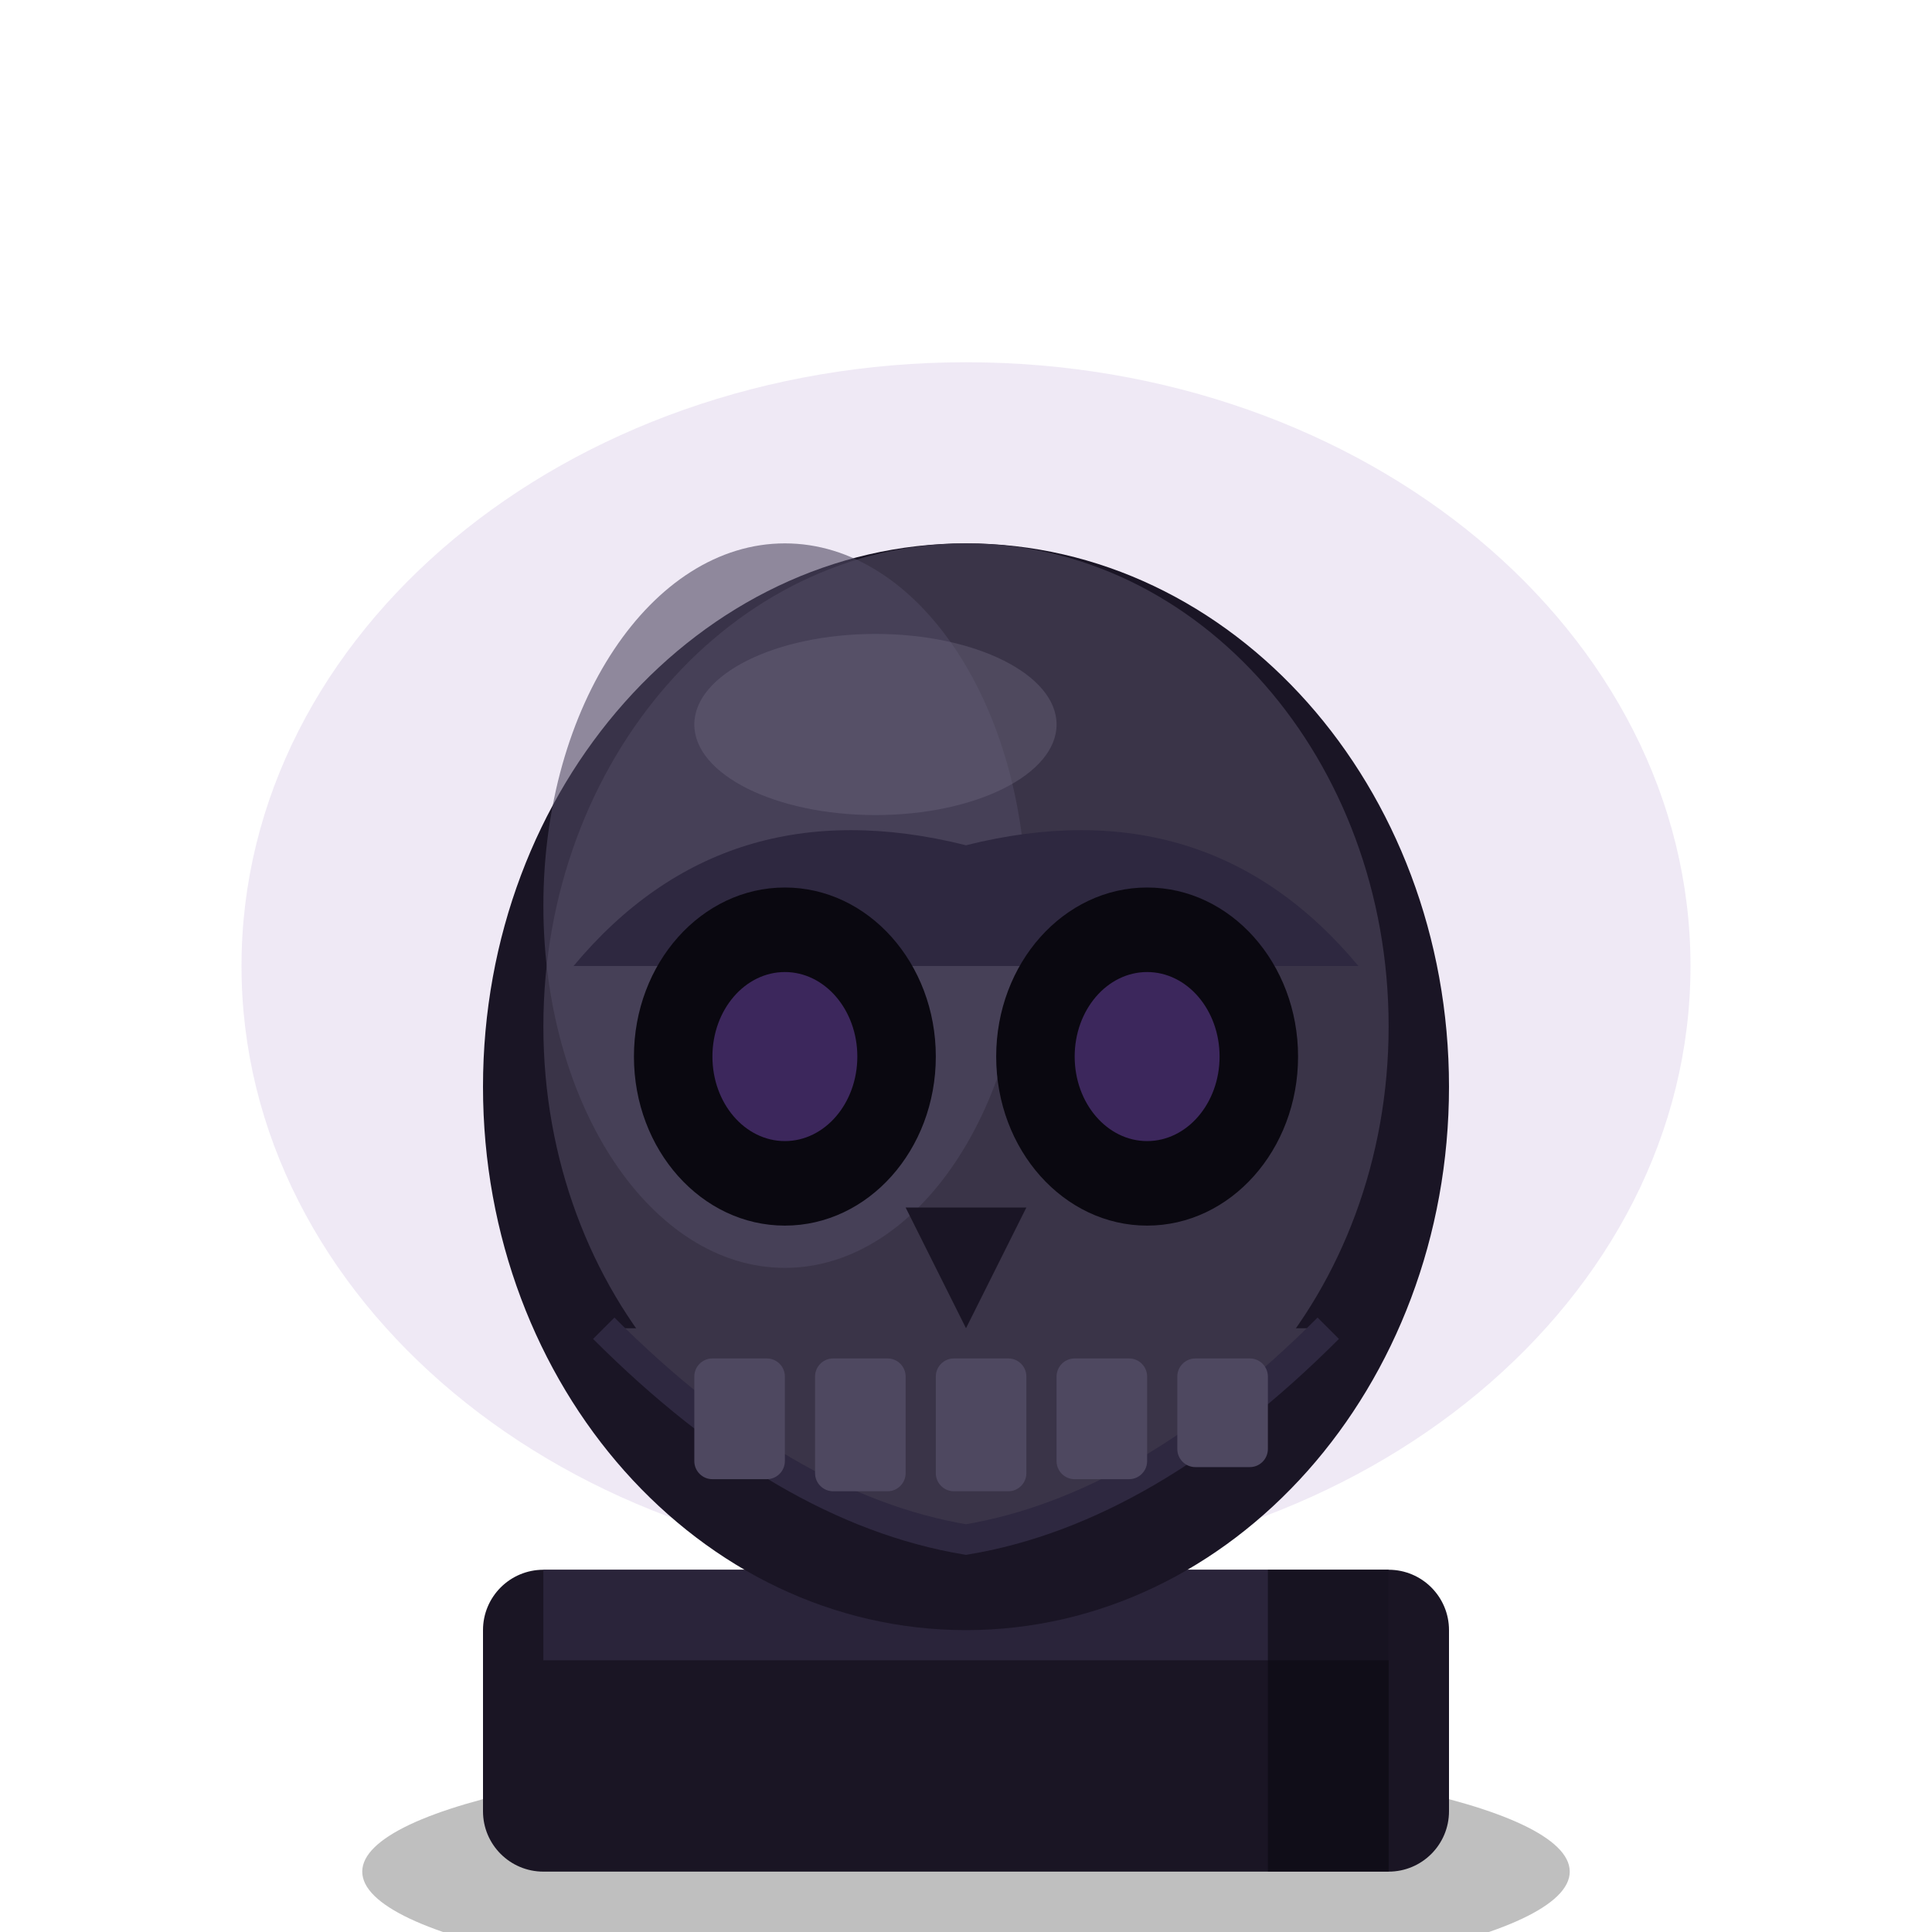
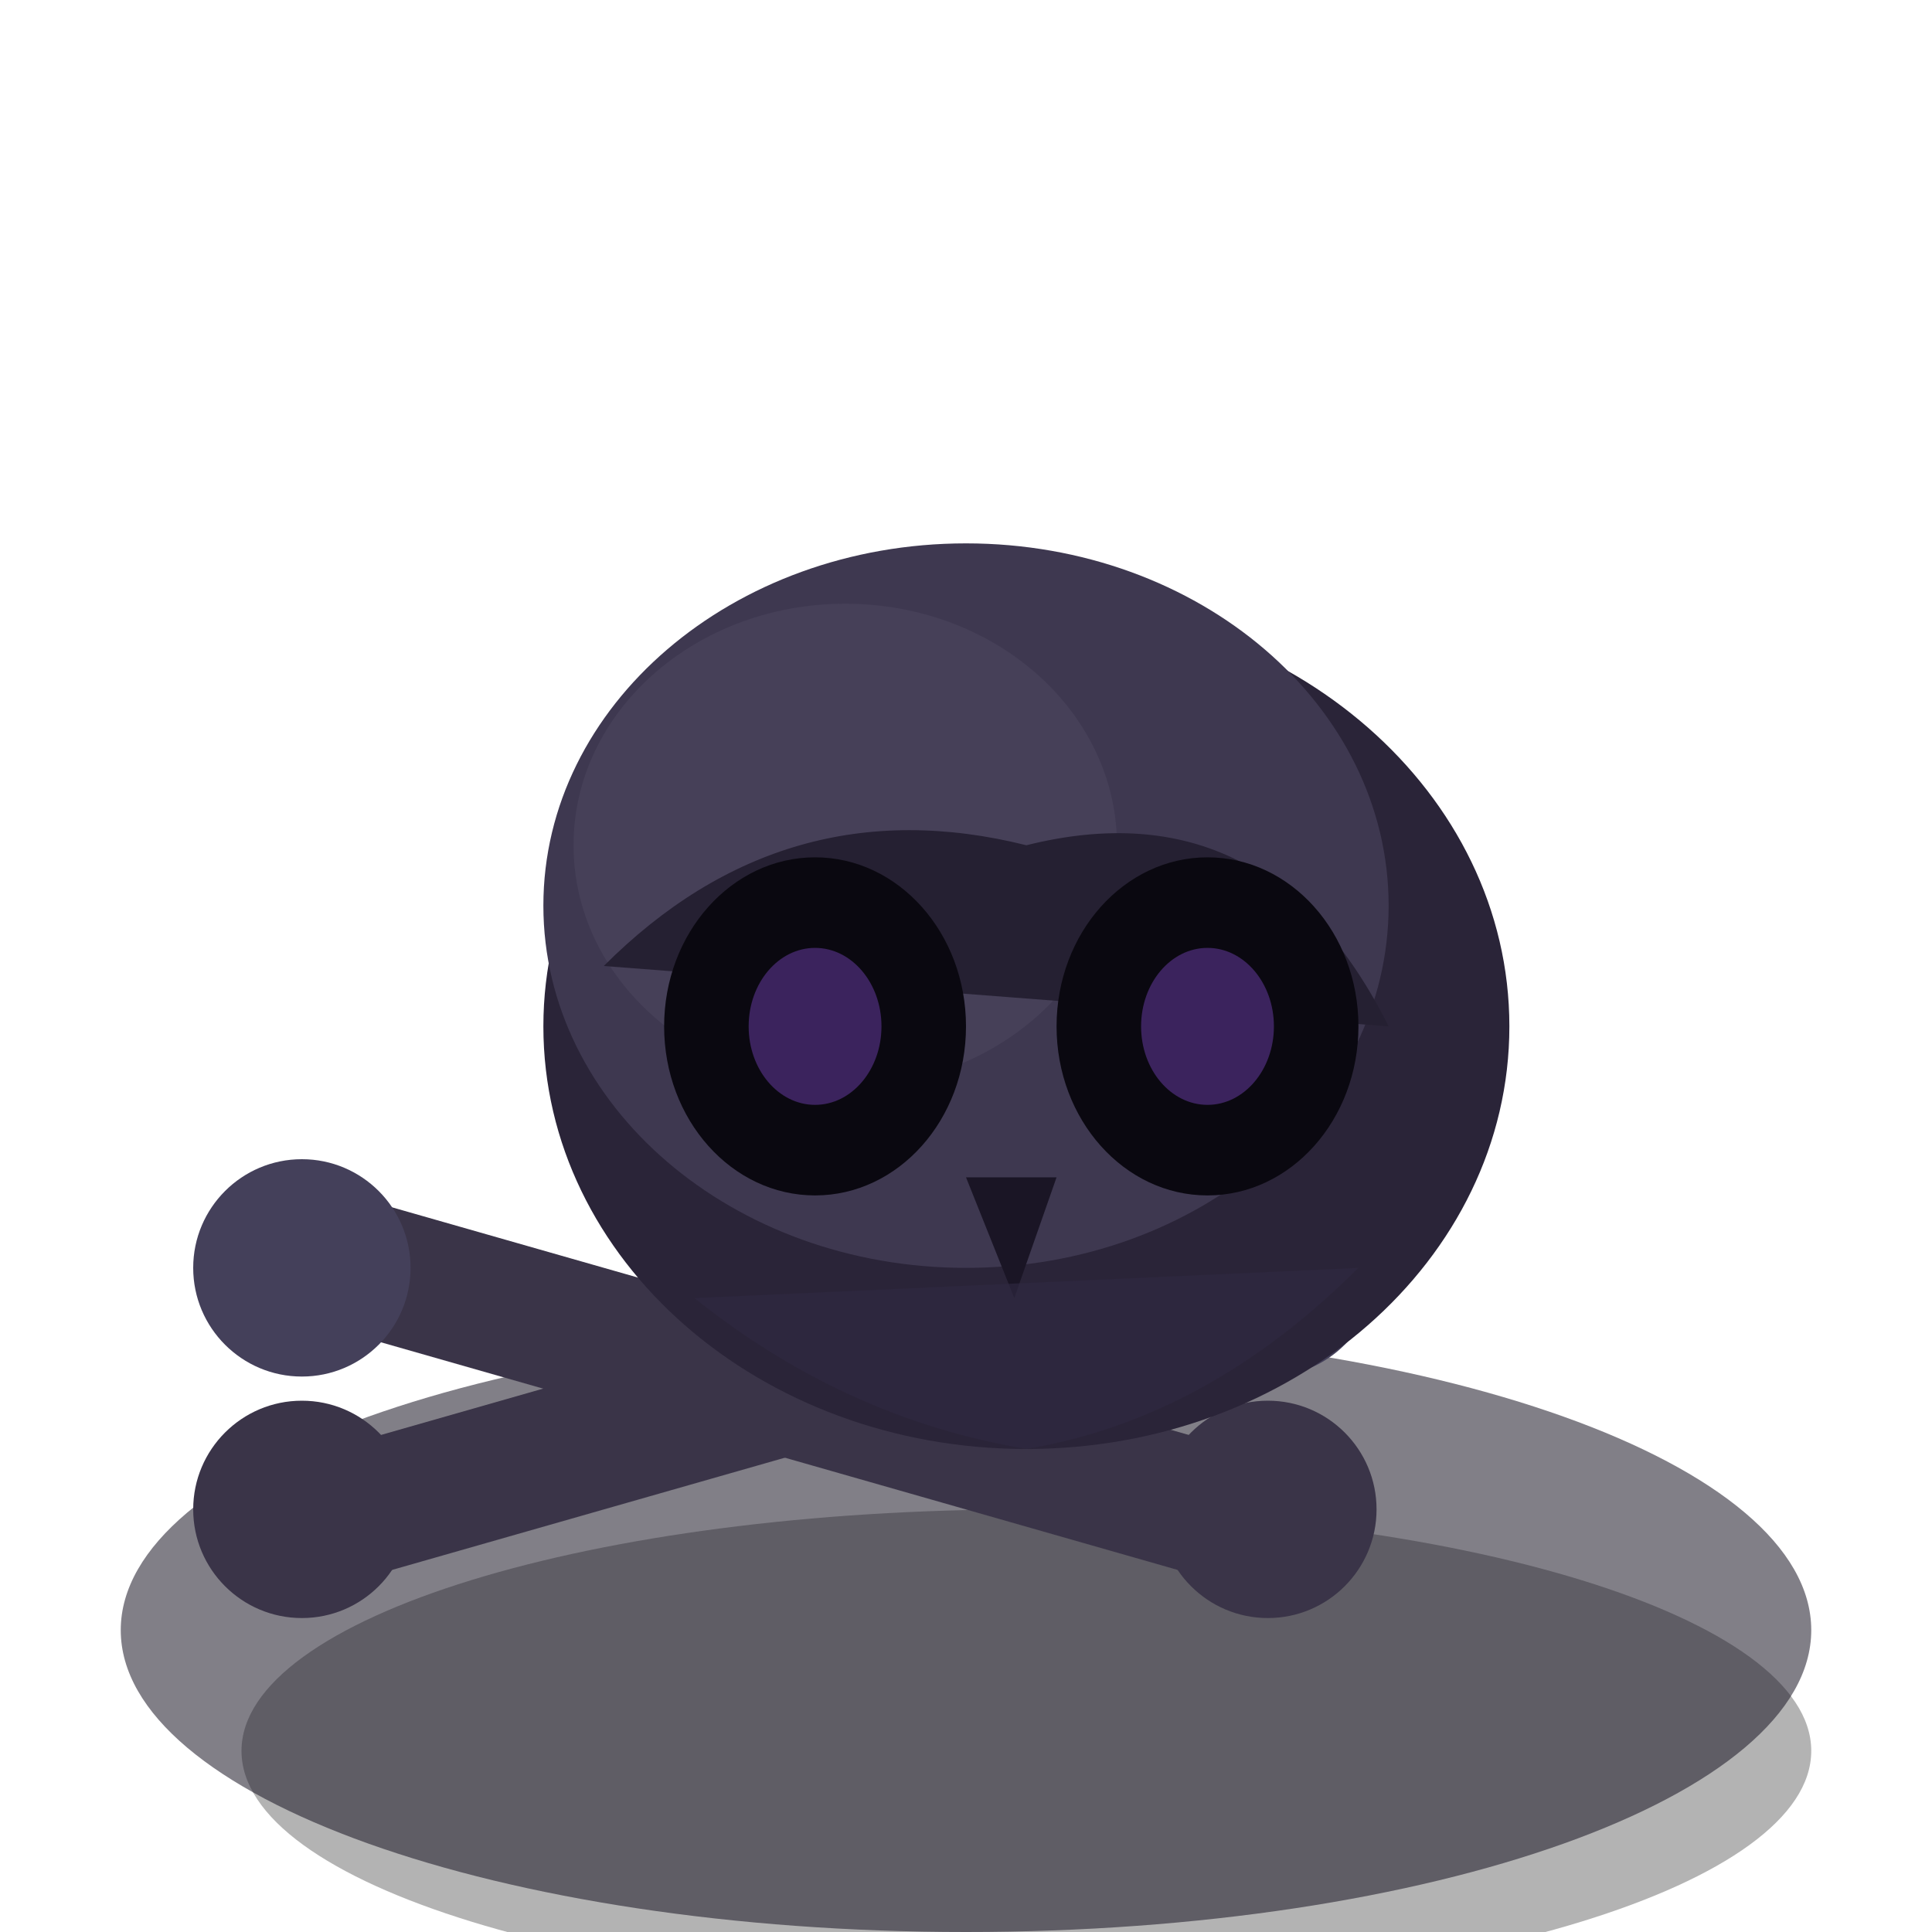
<svg xmlns="http://www.w3.org/2000/svg" viewBox="0 0 32 32">
-   <ellipse cx="16" cy="31" rx="10" ry="2" fill="#000000" opacity="0.25" />
-   <ellipse cx="16" cy="16" rx="12" ry="10" fill="#7744AA" opacity="0.12" />
-   <rect x="8" y="26" width="16" height="5" fill="#1A1524" rx="1" />
-   <rect x="9" y="26" width="14" height="1.5" fill="#2E2840" opacity="0.8" />
-   <rect x="21" y="26" width="2" height="5" fill="#0A0810" opacity="0.6" />
-   <ellipse cx="16" cy="18" rx="8" ry="9" fill="#1A1525" />
-   <ellipse cx="16" cy="17" rx="7" ry="8" fill="#3A3448" />
-   <ellipse cx="13" cy="15" rx="4" ry="6" fill="#4E4860" opacity="0.6" />
-   <path d="M9.5,16 Q12,13 16,14 Q20,13 22.5,16" fill="#2E2840" stroke="none" />
-   <ellipse cx="13" cy="17.5" rx="2.5" ry="2.8" fill="#0A0810" />
-   <ellipse cx="19" cy="17.5" rx="2.5" ry="2.8" fill="#0A0810" />
-   <ellipse cx="13" cy="17.5" rx="1.2" ry="1.4" fill="#8855CC" opacity="0.4" />
-   <ellipse cx="19" cy="17.5" rx="1.2" ry="1.4" fill="#8855CC" opacity="0.4" />
-   <polygon points="15,20 17,20 16,22" fill="#1A1525" />
-   <path d="M10,22 Q13,25 16,25.5 Q19,25 22,22" fill="#3A3448" stroke="#2E2840" stroke-width="0.5" />
-   <rect x="11.5" y="22.5" width="1.5" height="2" fill="#4E4860" rx="0.3" />
-   <rect x="13.5" y="22.5" width="1.5" height="2.2" fill="#4E4860" rx="0.3" />
-   <rect x="15.5" y="22.5" width="1.5" height="2.2" fill="#4E4860" rx="0.3" />
-   <rect x="17.5" y="22.5" width="1.5" height="2" fill="#4E4860" rx="0.3" />
-   <rect x="19.5" y="22.5" width="1.5" height="1.8" fill="#4E4860" rx="0.3" />
-   <ellipse cx="14.5" cy="12" rx="3" ry="1.5" fill="#6E6880" opacity="0.4" />
+   <ellipse cx="17" cy="29" rx="13" ry="4" fill="#000000" opacity="0.3" />
+   <ellipse cx="16" cy="27" rx="14" ry="5" fill="#1A1525" opacity="0.55" />
+   <line x1="6" y1="25" x2="20" y2="21" stroke="#3A3448" stroke-width="2.2" stroke-linecap="round" />
+   <line x1="20" y1="25" x2="6" y2="21" stroke="#3A3448" stroke-width="2.2" stroke-linecap="round" />
+   <circle cx="5" cy="21" r="1.8" fill="#44405A" />
+   <circle cx="21" cy="21" r="1.8" fill="#44405A" />
+   <circle cx="5" cy="25" r="1.8" fill="#3A3448" />
+   <circle cx="21" cy="25" r="1.8" fill="#3A3448" />
+   <ellipse cx="17" cy="17" rx="8" ry="7" fill="#2A2438" />
+   <ellipse cx="16" cy="15" rx="7" ry="6" fill="#3E3850" />
+   <ellipse cx="14" cy="14" rx="4.5" ry="4" fill="#4E4860" opacity="0.5" />
+   <path d="M10,16 Q13,13 17,14 Q21,13 23,17" fill="#252032" stroke="none" />
+   <ellipse cx="13.5" cy="17" rx="2.5" ry="2.8" fill="#0A0810" />
+   <ellipse cx="13.5" cy="17" rx="1.1" ry="1.3" fill="#7744BB" opacity="0.45" />
+   <ellipse cx="20" cy="17" rx="2.5" ry="2.8" fill="#0A0810" />
+   <ellipse cx="20" cy="17" rx="1.1" ry="1.3" fill="#7744BB" opacity="0.45" />
+   <polygon points="16,19.5 17.5,19.5 16.8,21.5" fill="#1A1525" />
+   <path d="M11.5,21.5 Q14,23.5 17,24 Q20,23.5 22.5,21" fill="#2E2840" opacity="0.65" />
</svg>
